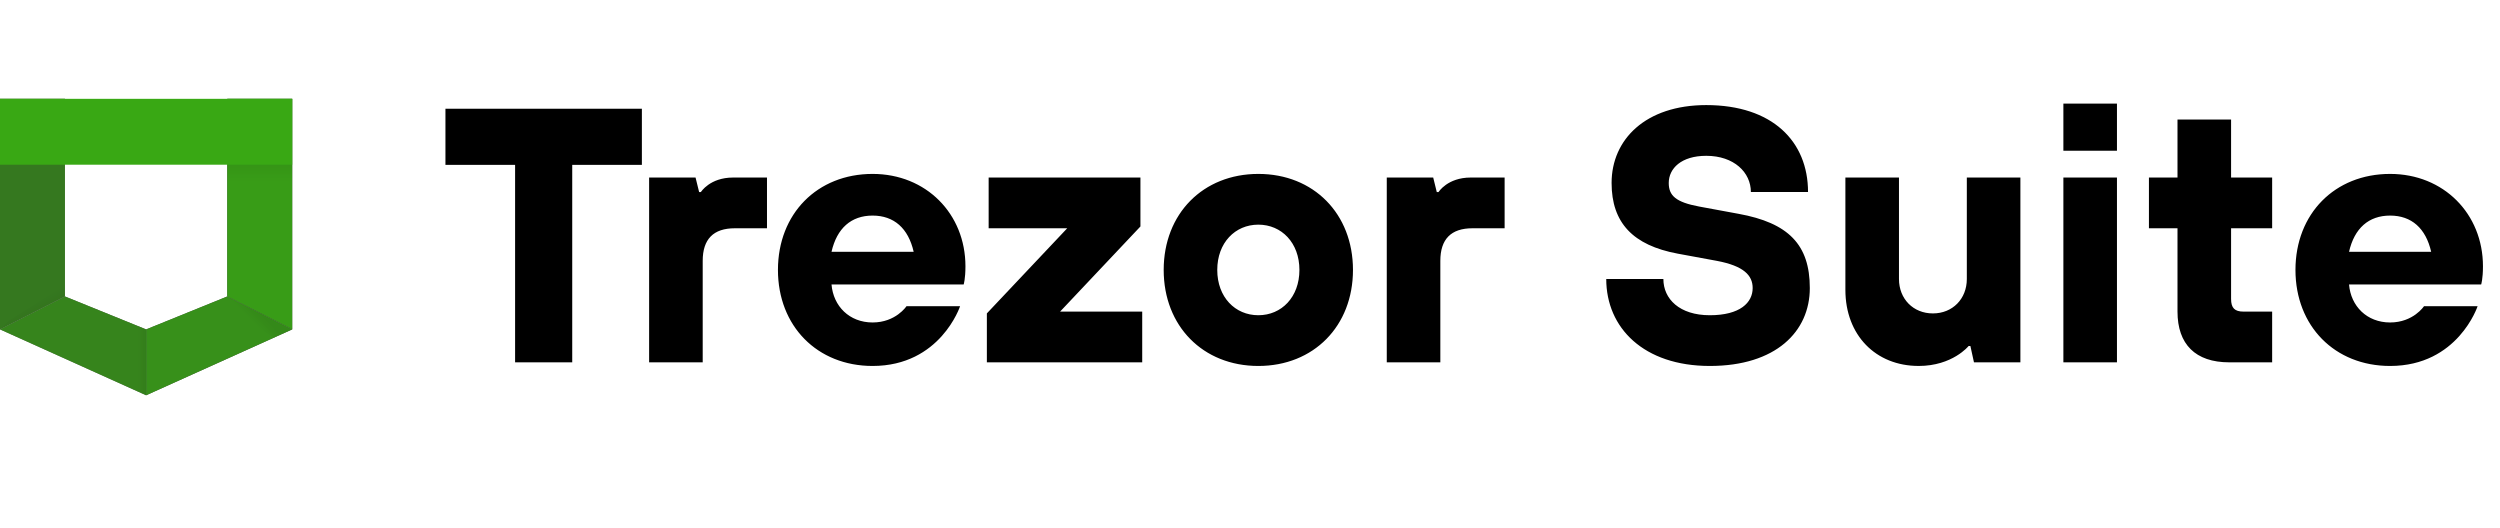
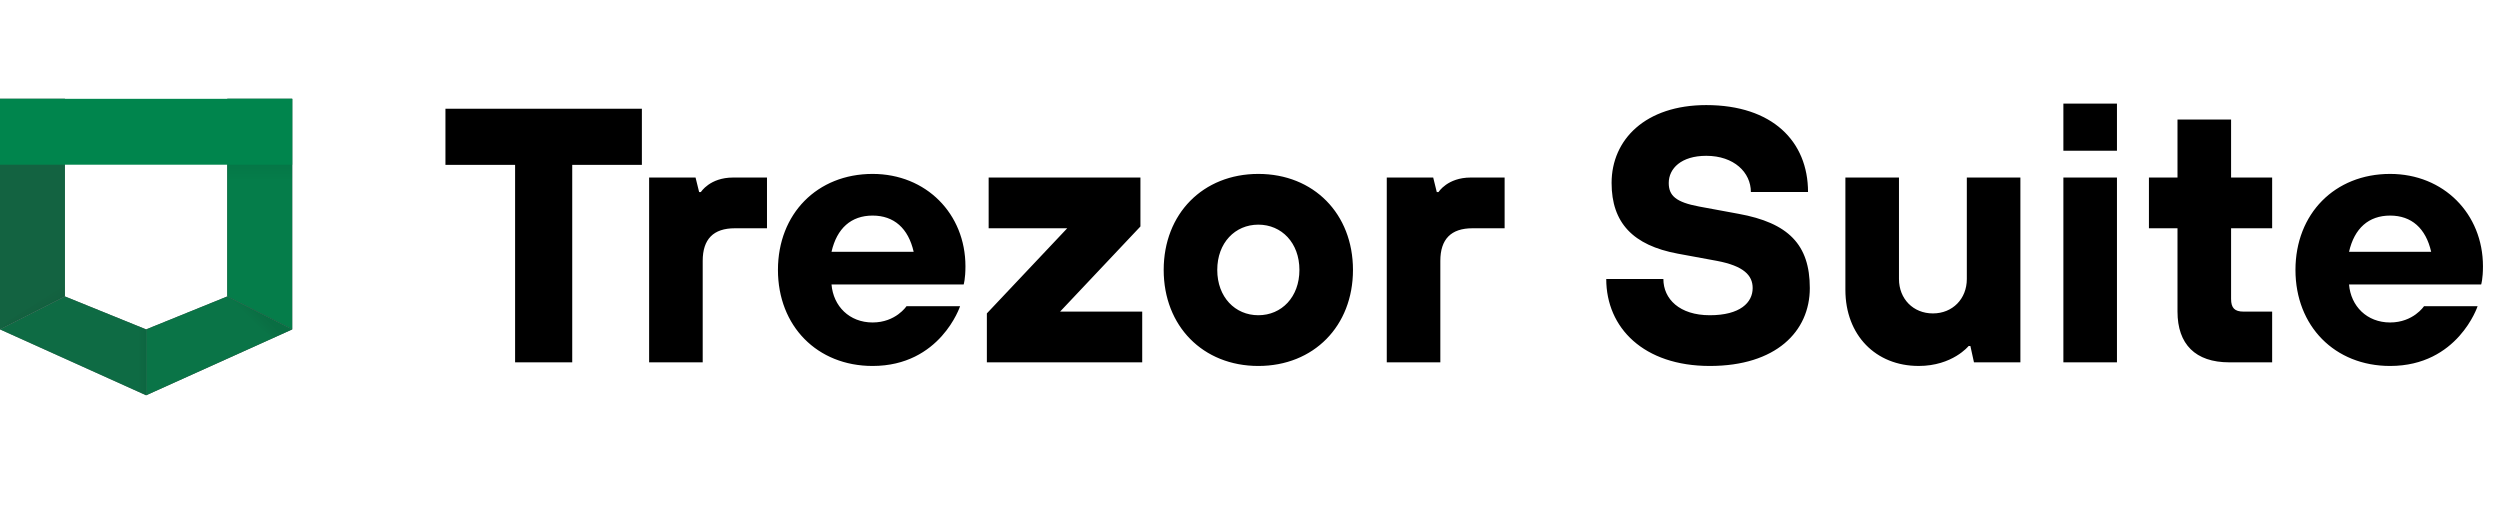
<svg xmlns="http://www.w3.org/2000/svg" fill-rule="evenodd" stroke-linejoin="round" stroke-miterlimit="2" clip-rule="evenodd" viewBox="0 0 185 39">
  <clipPath id="a">
    <path d="M0 0h185v39H0z" />
  </clipPath>
  <g fill-rule="nonzero" clip-path="url(#a)">
    <path fill="#303030" d="M21.624 7.313v17.062l-4.806-2.438V7.313h4.806z" />
-     <path fill="#39a814" fill-opacity=".9" d="M21.624 7.313v17.062l-4.806-2.438V7.313h4.806z" />
+     <path fill="#00854D" fill-opacity=".9" d="M21.624 7.313v17.062l-4.806-2.438V7.313h4.806z" />
    <path fill="#303030" d="M4.805 7.312v14.626L0 24.375V7.312h4.805z" />
-     <path fill="#39a814" fill-opacity=".6" d="M4.805 7.312v14.626L0 24.375V7.312h4.805z" />
+     <path fill="#00854D" fill-opacity=".6" d="M4.805 7.312v14.626L0 24.375V7.312h4.805z" />
    <path fill="#303030" d="M10.813 24.375l6.006-2.438 4.805 2.438-10.811 4.875v-4.875z" />
-     <path fill="#39a814" fill-opacity=".8" d="M10.813 24.375l6.006-2.438 4.805 2.438-10.811 4.875v-4.875z" />
+     <path fill="#00854D" fill-opacity=".8" d="M10.813 24.375l6.006-2.438 4.805 2.438-10.811 4.875v-4.875z" />
    <path fill="url(#_Linear2)" d="M16.82 21.938l4.804 2.437-1.351.61-4.257-2.721.803-.326h.001z" />
    <path fill="url(#_Linear3)" d="M0 24.375l4.805-2.437.053-.893L.6 23.765l-.601.61H0z" />
    <path fill="#303030" d="M10.812 24.375l-6.007-2.438L0 24.375l10.812 4.875v-4.875z" />
-     <path fill="#39a814" fill-opacity=".7" d="M10.812 24.375l-6.007-2.438L0 24.375l10.812 4.875v-4.875z" />
+     <path fill="#00854D" fill-opacity=".7" d="M10.812 24.375l-6.007-2.438L0 24.375l10.812 4.875v-4.875z" />
    <path fill="url(#_Linear4)" d="M10.812 29.25v-4.875l-.766-.31-.255 4.725 1.02.46h.001z" />
-     <path fill="#39a814" d="M21.623 7.313H0v4.875h21.623V7.311v.002z" />
+     <path fill="#00854D" d="M21.623 7.313H0v4.875h21.623V7.311v.002z" />
    <path fill="url(#_Linear5)" d="M21.624 12.188h-4.806v1.218h4.806v-1.219.001z" />
    <path d="M38.117 26.813h4.228V12.2h5.154V8.044H32.963V12.2h5.154v14.613zm9.917 0H52v-7.508c0-1.609.792-2.413 2.378-2.413h2.379v-3.754h-2.51c-1.719 0-2.38 1.073-2.38 1.073h-.132l-.264-1.073h-3.436v13.675h-.001zm16.538.268c5.021 0 6.475-4.424 6.475-4.424h-3.965s-.792 1.206-2.51 1.206c-1.718 0-2.907-1.206-3.04-2.815h9.78s.131-.402.131-1.34c0-3.888-2.907-6.838-6.871-6.838-4.097 0-7.004 2.95-7.004 7.105 0 4.156 2.907 7.106 7.004 7.106zm-3.04-8.446c.397-1.743 1.454-2.682 3.04-2.682 1.585 0 2.643.939 3.04 2.682h-6.08zm11.496 8.178h11.496v-3.754h-6.078l5.946-6.301v-3.62H73.16v3.754h5.814l-5.946 6.3v3.621zm20.089.268c4.096 0 7.003-2.95 7.003-7.106s-2.907-7.105-7.003-7.105c-4.097 0-7.004 2.95-7.004 7.105 0 4.156 2.907 7.106 7.004 7.106zm0-3.754c-1.718 0-3.04-1.34-3.04-3.352 0-2.01 1.322-3.351 3.04-3.351s3.04 1.34 3.04 3.351-1.322 3.352-3.04 3.352zm9.504 3.486h3.964v-7.508c0-1.609.793-2.413 2.379-2.413h2.378v-3.754h-2.511c-1.717 0-2.378 1.073-2.378 1.073h-.132l-.264-1.073h-3.436v13.675zm23.905.268c4.889 0 7.4-2.547 7.4-5.765 0-3.217-1.586-4.826-5.286-5.496l-2.907-.537c-1.718-.322-2.246-.804-2.246-1.743 0-1.072.925-2.01 2.775-2.01 2.061 0 3.303 1.233 3.303 2.68h4.229c0-3.753-2.643-6.434-7.532-6.434-4.493 0-7.004 2.547-7.004 5.764 0 2.95 1.586 4.612 4.889 5.229l2.908.536c1.982.375 2.642 1.073 2.642 2.011 0 1.073-.925 2.011-3.171 2.011-2.246 0-3.436-1.207-3.436-2.681h-4.228c0 3.62 2.775 6.435 7.664 6.435zm15.451 0c2.511 0 3.7-1.475 3.7-1.475h.132l.265 1.207h3.435V13.138h-3.964v7.508c0 1.474-1.057 2.547-2.511 2.547-1.453 0-2.51-1.073-2.51-2.547v-7.508h-3.965v8.312c0 3.352 2.247 5.63 5.418 5.63v.001zm10.713-.268h3.965V13.138h-3.965v13.675zm0-15.659h3.965V7.668h-3.965v3.486zm12.278 15.659h3.171v-3.754h-2.114c-.661 0-.925-.268-.925-.939v-5.228h3.039v-3.754H165.1v-4.29h-3.965v4.29h-2.114v3.754h2.114v6.167c0 2.413 1.322 3.754 3.833 3.754zm11.9.268c5.021 0 6.475-4.424 6.475-4.424h-3.965s-.792 1.206-2.51 1.206c-1.718 0-2.907-1.206-3.04-2.815h9.779s.132-.402.132-1.34c0-3.888-2.907-6.838-6.871-6.838-4.097 0-7.004 2.95-7.004 7.105 0 4.156 2.907 7.106 7.004 7.106zm-3.04-8.446c.397-1.743 1.454-2.682 3.04-2.682 1.585 0 2.643.939 3.039 2.682h-6.079z" />
  </g>
  <defs>
    <linearGradient id="_Linear2" x1="0" x2="1" y1="0" y2="0" gradientTransform="matrix(-.61 .601 -.601 -.61 19.222 23.156)" gradientUnits="userSpaceOnUse">
      <stop offset="0" stop-opacity=".05" />
      <stop offset="1" stop-opacity="0" />
    </linearGradient>
    <linearGradient id="_Linear3" x1="0" x2="1" y1="0" y2="0" gradientTransform="rotate(-116.93 8.907 10.47) scale(1.358)" gradientUnits="userSpaceOnUse">
      <stop offset="0" stop-opacity=".05" />
      <stop offset="1" stop-opacity="0" />
    </linearGradient>
    <linearGradient id="_Linear4" x1="0" x2="1" y1="0" y2="0" gradientTransform="rotate(180 5.406 13.406) scale(.601)" gradientUnits="userSpaceOnUse">
      <stop offset="0" stop-opacity=".05" />
      <stop offset="1" stop-opacity="0" />
    </linearGradient>
    <linearGradient id="_Linear5" x1="0" x2="1" y1="0" y2="0" gradientTransform="rotate(90 3.516 15.705) scale(1.218)" gradientUnits="userSpaceOnUse">
      <stop offset="0" stop-opacity=".05" />
      <stop offset="1" stop-opacity="0" />
    </linearGradient>
  </defs>
</svg>
